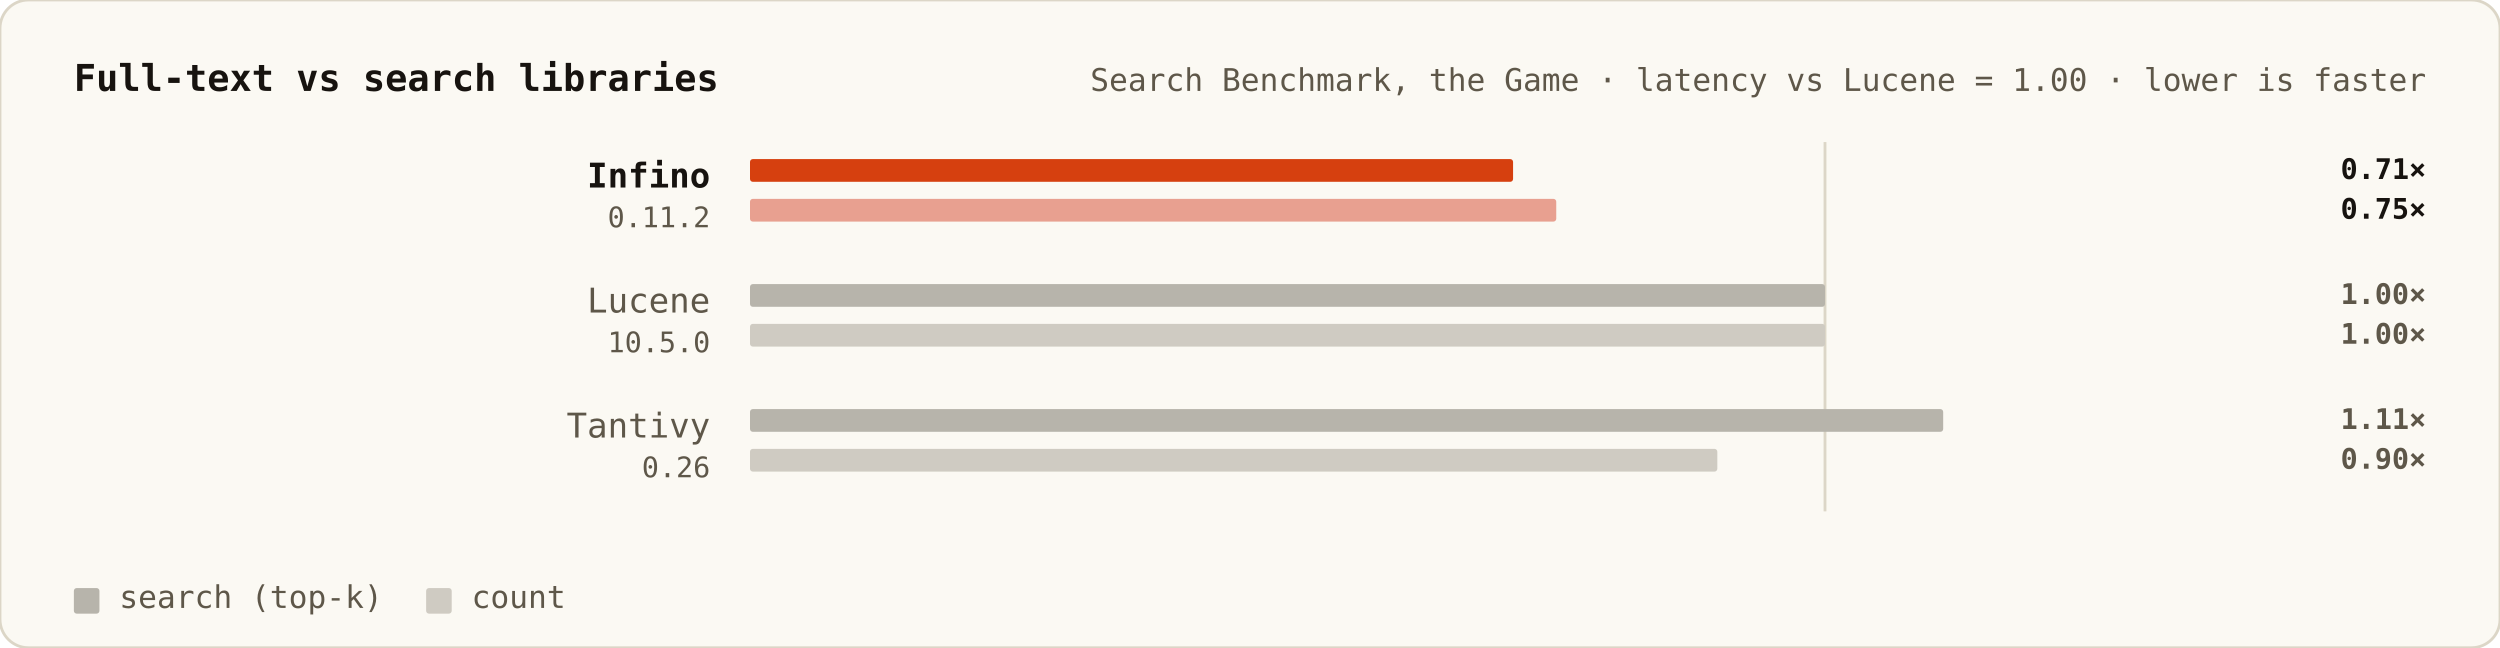
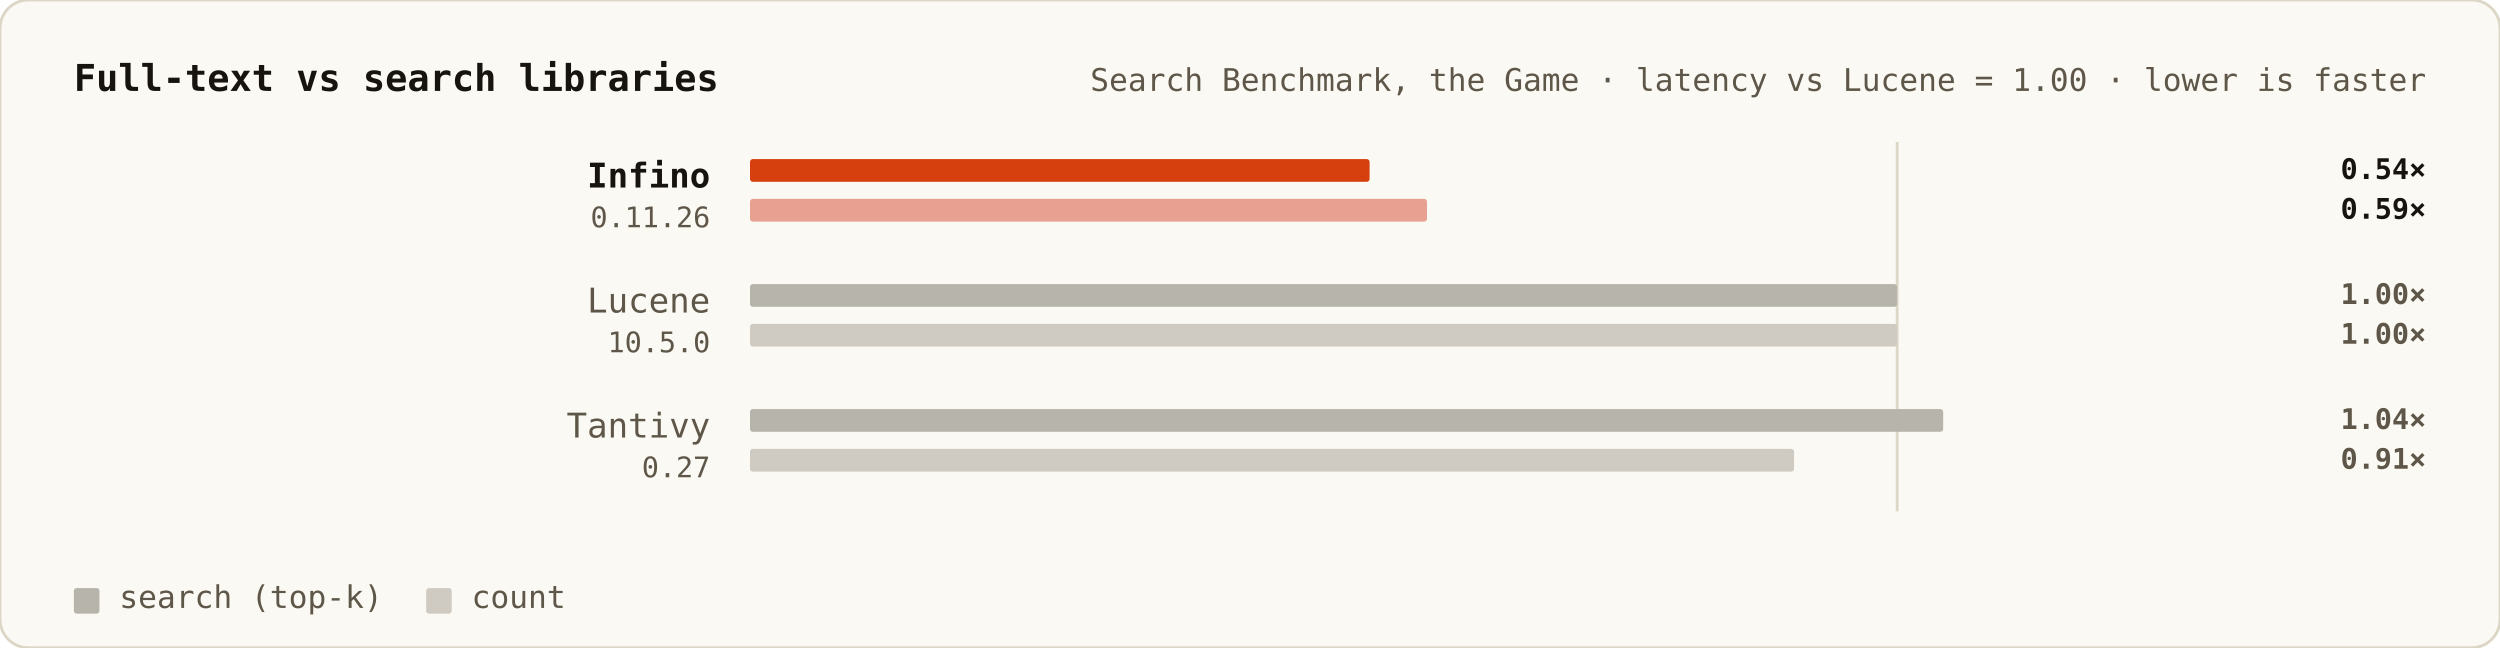
<svg xmlns="http://www.w3.org/2000/svg" width="880" height="228" viewBox="0 0 880 228" role="img">
  <rect width="880" height="228" rx="10" fill="#FBF9F3" stroke="#DCD6C7" />
  <text x="26.0" y="32.0" font-family="ui-monospace, SFMono-Regular, Menlo, Consolas, monospace" font-size="13" fill="#17130F" font-weight="600">Full-text vs search libraries</text>
  <text x="854.0" y="32.0" font-family="ui-monospace, SFMono-Regular, Menlo, Consolas, monospace" font-size="11" fill="#5E5749" text-anchor="end">Search Benchmark, the Game · latency vs Lucene = 1.00 · lower is faster</text>
-   <line x1="642.4" y1="50" x2="642.4" y2="180" stroke="#DCD6C7" />
+   <line x1="667.8" y1="50" x2="667.8" y2="180" stroke="#DCD6C7" />
  <text x="250.0" y="66.0" font-family="ui-monospace, SFMono-Regular, Menlo, Consolas, monospace" font-size="12" fill="#17130F" font-weight="600" text-anchor="end">Infino</text>
-   <text x="250.0" y="80.0" font-family="ui-monospace, SFMono-Regular, Menlo, Consolas, monospace" font-size="10" fill="#5E5749" text-anchor="end">0.11.2</text>
-   <rect x="264" y="56" width="268.6" height="8" rx="1" fill="#D6400F" />
-   <text x="854.0" y="63.0" font-family="ui-monospace, SFMono-Regular, Menlo, Consolas, monospace" font-size="10" fill="#17130F" font-weight="600" text-anchor="end">0.71×</text>
-   <rect x="264" y="70" width="283.8" height="8" rx="1" fill="#E8A090" />
-   <text x="854.0" y="77.0" font-family="ui-monospace, SFMono-Regular, Menlo, Consolas, monospace" font-size="10" fill="#17130F" font-weight="600" text-anchor="end">0.75×</text>
+   <text x="250.0" y="80.0" font-family="ui-monospace, SFMono-Regular, Menlo, Consolas, monospace" font-size="10" fill="#5E5749" text-anchor="end">0.11.26</text>
+   <rect x="264" y="56" width="218.1" height="8" rx="1" fill="#D6400F" />
+   <text x="854.0" y="63.0" font-family="ui-monospace, SFMono-Regular, Menlo, Consolas, monospace" font-size="10" fill="#17130F" font-weight="600" text-anchor="end">0.54×</text>
+   <rect x="264" y="70" width="238.3" height="8" rx="1" fill="#E8A090" />
+   <text x="854.0" y="77.0" font-family="ui-monospace, SFMono-Regular, Menlo, Consolas, monospace" font-size="10" fill="#17130F" font-weight="600" text-anchor="end">0.59×</text>
  <text x="250.0" y="110.0" font-family="ui-monospace, SFMono-Regular, Menlo, Consolas, monospace" font-size="12" fill="#5E5749" text-anchor="end">Lucene</text>
  <text x="250.0" y="124.0" font-family="ui-monospace, SFMono-Regular, Menlo, Consolas, monospace" font-size="10" fill="#5E5749" text-anchor="end">10.5.0</text>
-   <rect x="264" y="100" width="378.4" height="8" rx="1" fill="#B7B4AB" />
+   <rect x="264" y="100" width="403.8" height="8" rx="1" fill="#B7B4AB" />
  <text x="854.0" y="107.0" font-family="ui-monospace, SFMono-Regular, Menlo, Consolas, monospace" font-size="10" fill="#5E5749" font-weight="600" text-anchor="end">1.00×</text>
-   <rect x="264" y="114" width="378.4" height="8" rx="1" fill="#CFCBC2" />
+   <rect x="264" y="114" width="403.8" height="8" rx="1" fill="#CFCBC2" />
  <text x="854.0" y="121.0" font-family="ui-monospace, SFMono-Regular, Menlo, Consolas, monospace" font-size="10" fill="#5E5749" font-weight="600" text-anchor="end">1.00×</text>
  <text x="250.0" y="154.0" font-family="ui-monospace, SFMono-Regular, Menlo, Consolas, monospace" font-size="12" fill="#5E5749" text-anchor="end">Tantivy</text>
-   <text x="250.0" y="168.0" font-family="ui-monospace, SFMono-Regular, Menlo, Consolas, monospace" font-size="10" fill="#5E5749" text-anchor="end">0.26</text>
+   <text x="250.0" y="168.0" font-family="ui-monospace, SFMono-Regular, Menlo, Consolas, monospace" font-size="10" fill="#5E5749" text-anchor="end">0.27</text>
  <rect x="264" y="144" width="420.0" height="8" rx="1" fill="#B7B4AB" />
-   <text x="854.0" y="151.0" font-family="ui-monospace, SFMono-Regular, Menlo, Consolas, monospace" font-size="10" fill="#5E5749" font-weight="600" text-anchor="end">1.11×</text>
-   <rect x="264" y="158" width="340.5" height="8" rx="1" fill="#CFCBC2" />
-   <text x="854.0" y="165.0" font-family="ui-monospace, SFMono-Regular, Menlo, Consolas, monospace" font-size="10" fill="#5E5749" font-weight="600" text-anchor="end">0.90×</text>
+   <text x="854.0" y="151.0" font-family="ui-monospace, SFMono-Regular, Menlo, Consolas, monospace" font-size="10" fill="#5E5749" font-weight="600" text-anchor="end">1.04×</text>
+   <rect x="264" y="158" width="367.5" height="8" rx="1" fill="#CFCBC2" />
+   <text x="854.0" y="165.0" font-family="ui-monospace, SFMono-Regular, Menlo, Consolas, monospace" font-size="10" fill="#5E5749" font-weight="600" text-anchor="end">0.91×</text>
  <rect x="26" y="207" width="9" height="9" rx="1" fill="#B7B4AB" />
  <text x="42.0" y="214.0" font-family="ui-monospace, SFMono-Regular, Menlo, Consolas, monospace" font-size="11" fill="#5E5749">search (top-k)</text>
  <rect x="150" y="207" width="9" height="9" rx="1" fill="#CFCBC2" />
  <text x="166.0" y="214.0" font-family="ui-monospace, SFMono-Regular, Menlo, Consolas, monospace" font-size="11" fill="#5E5749">count</text>
</svg>
